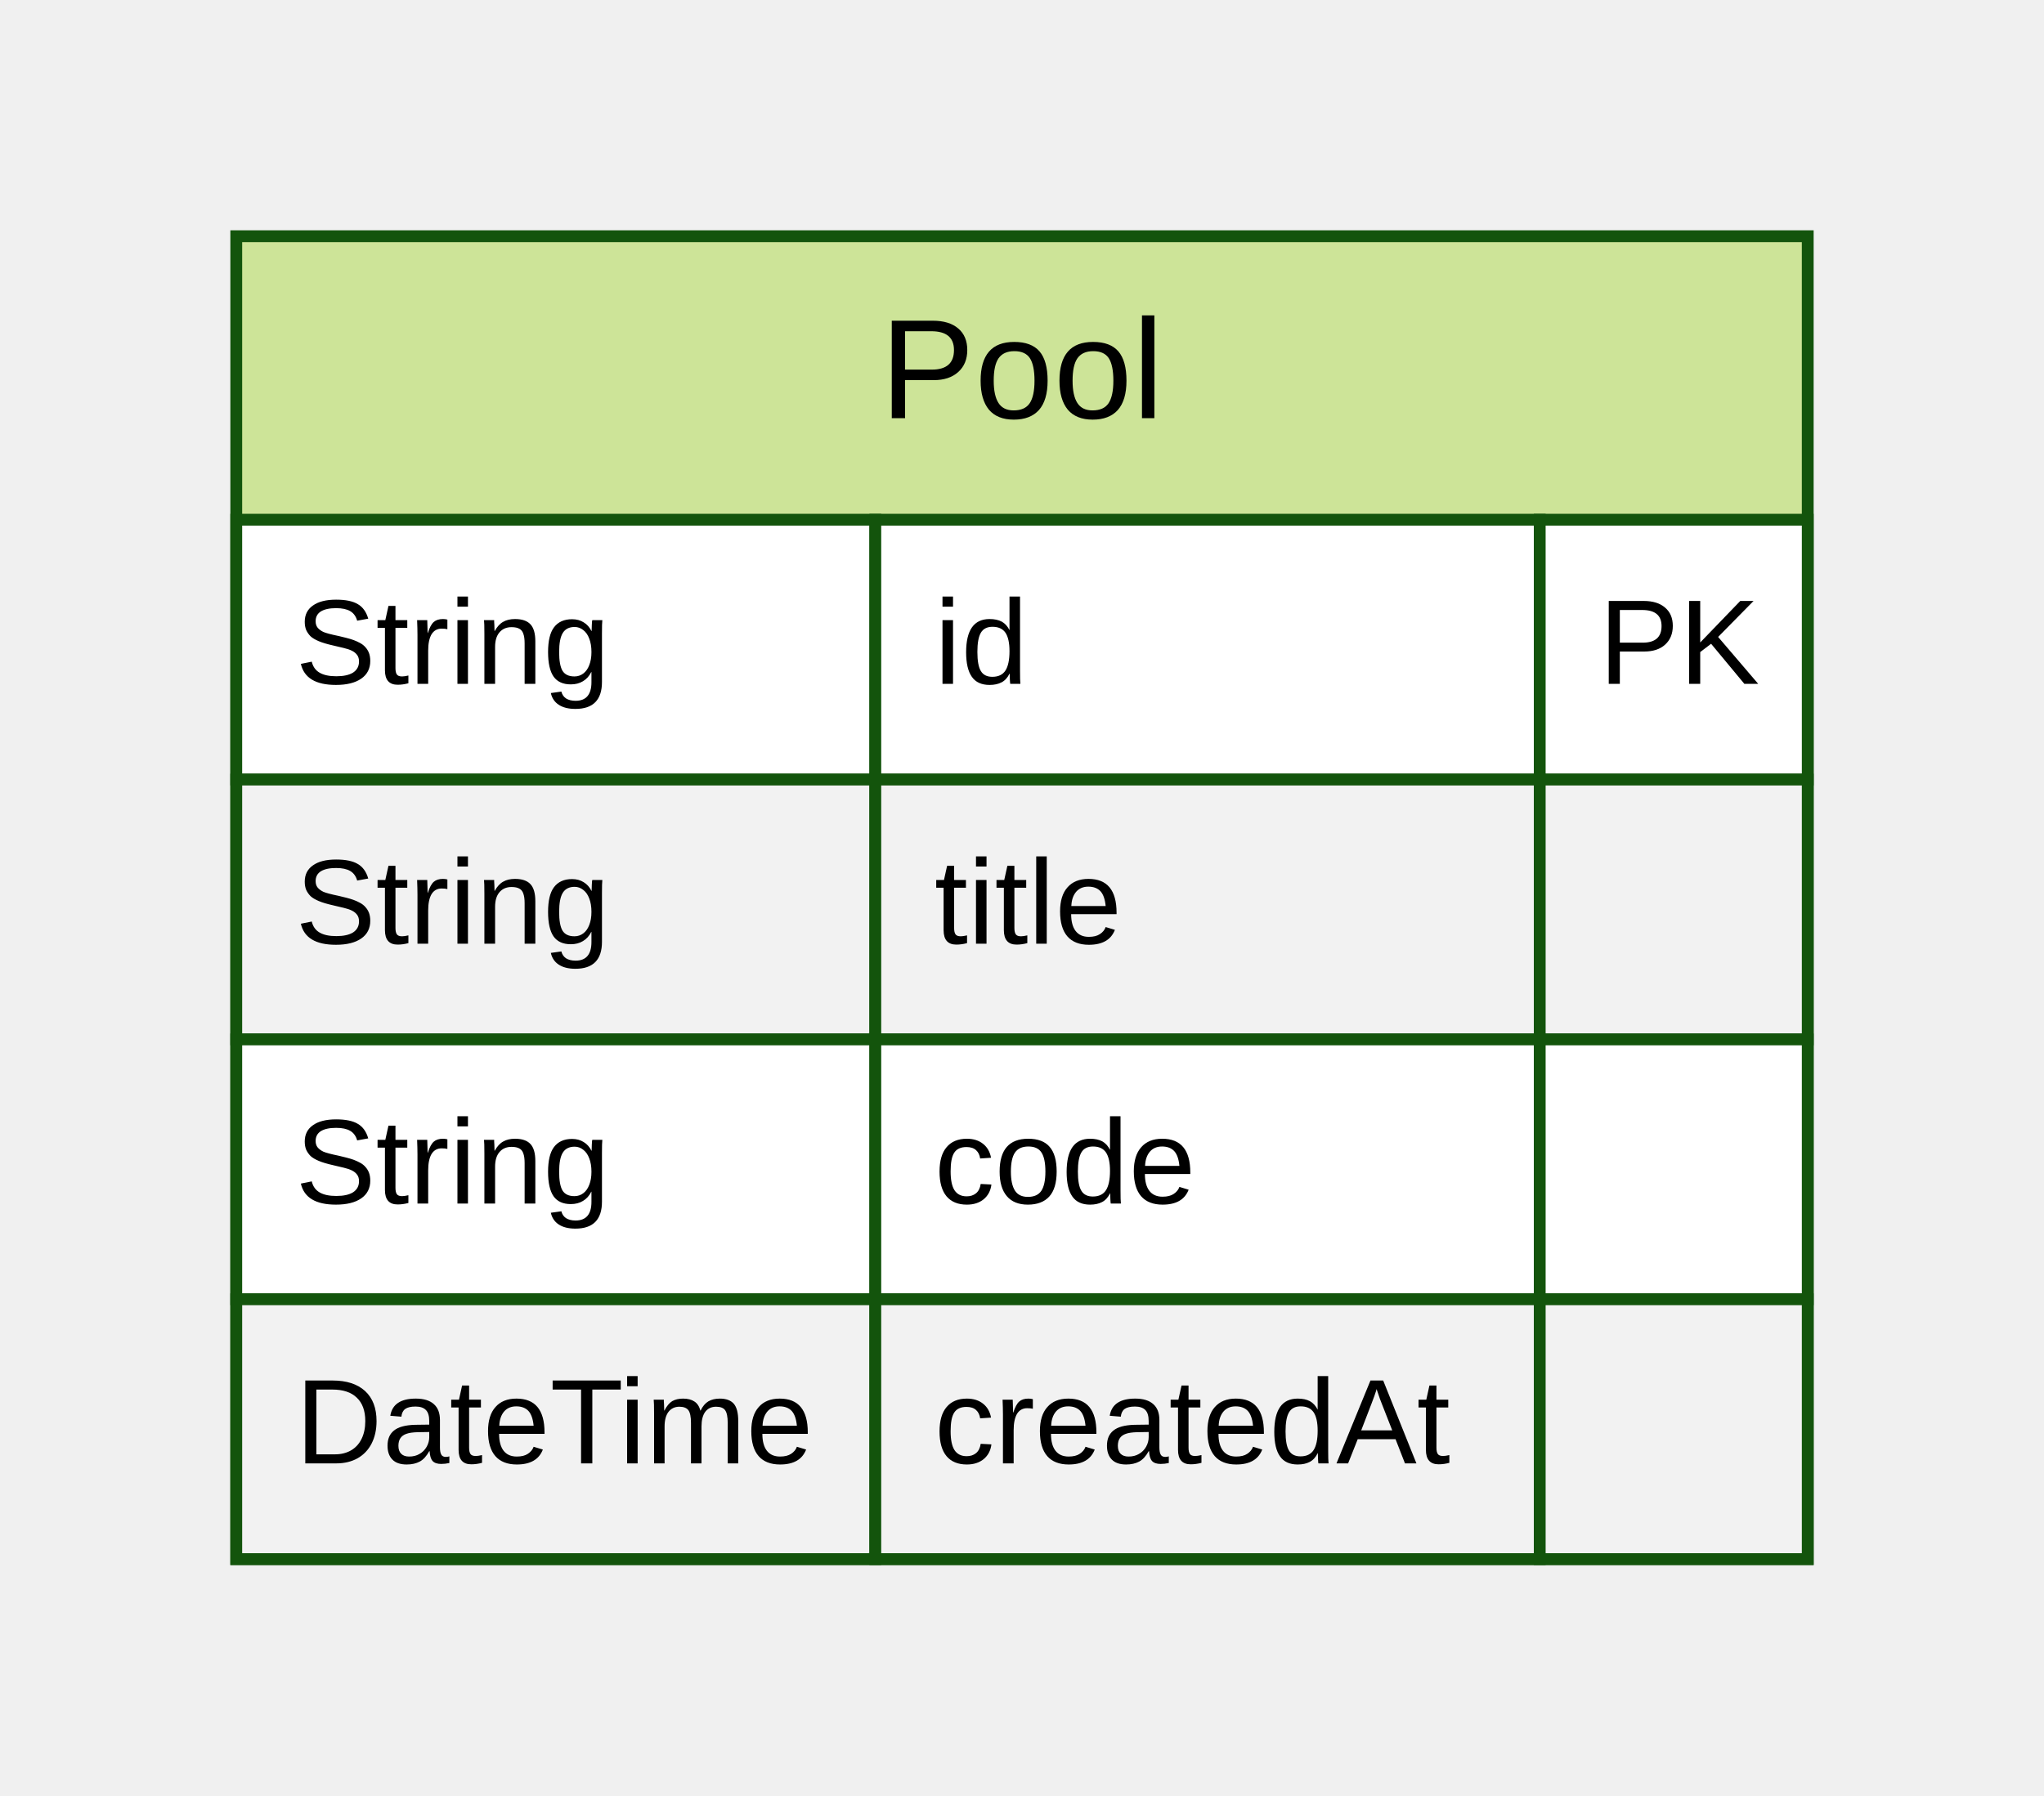
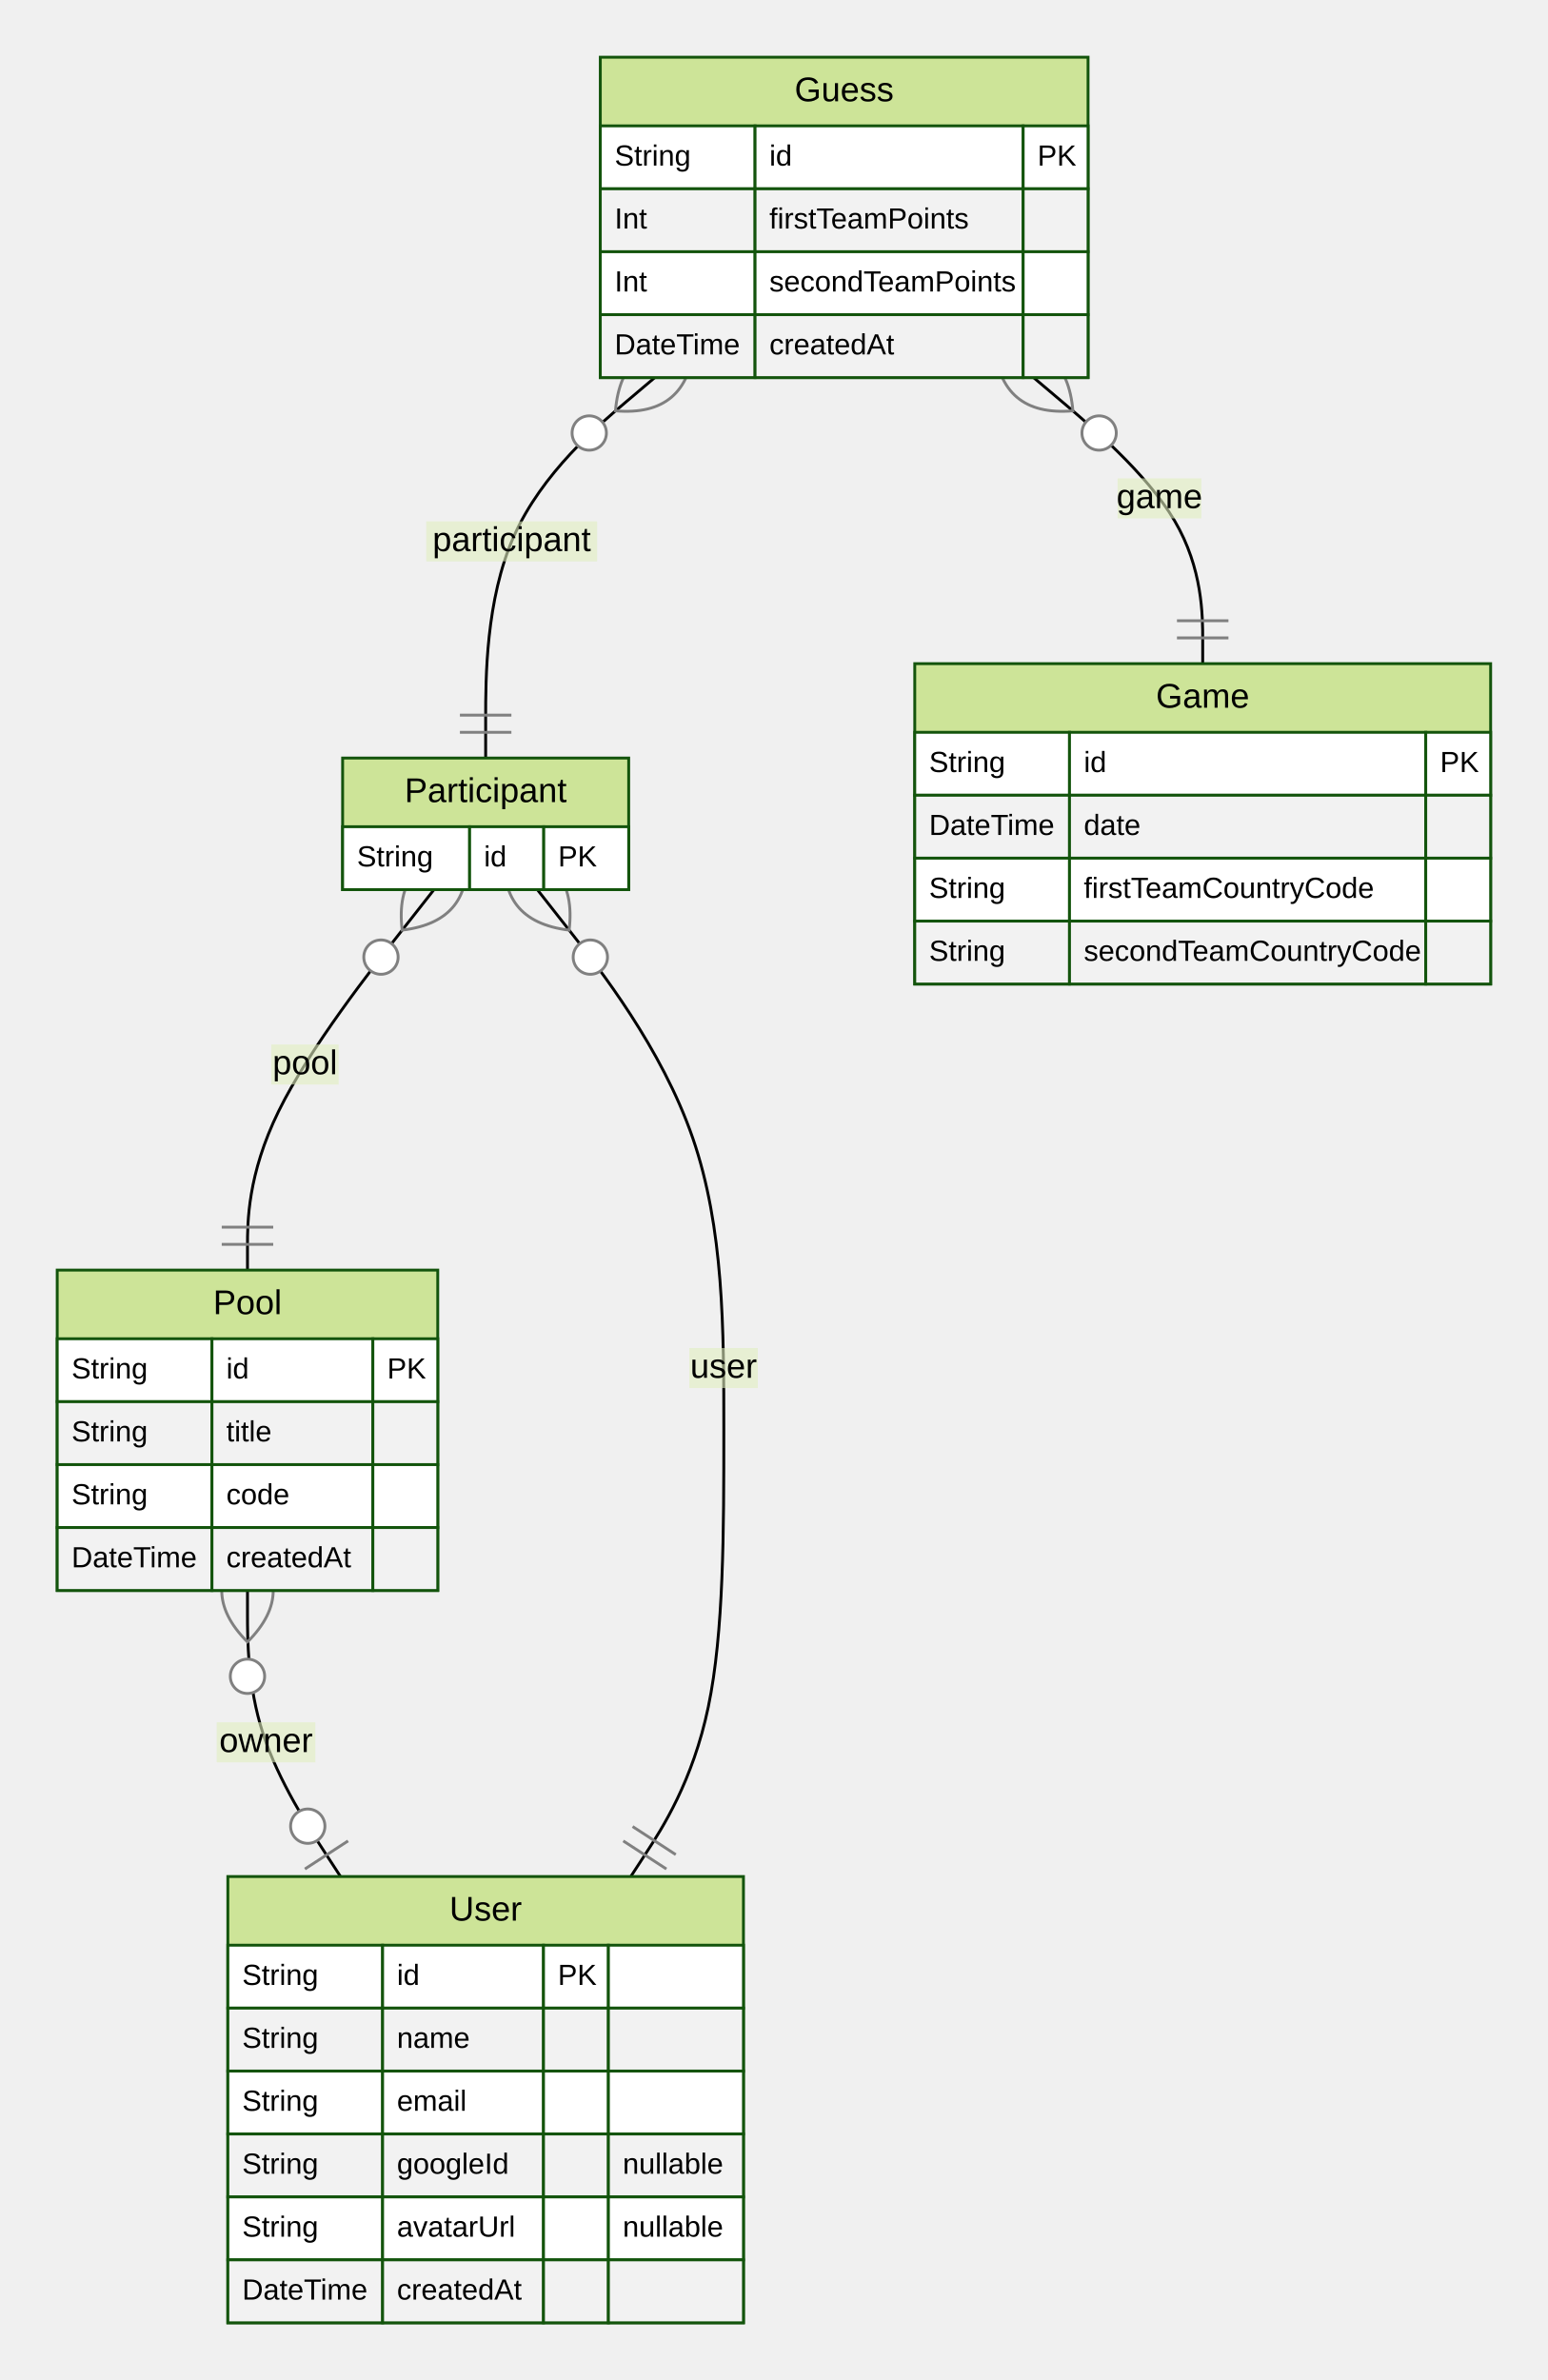
- <svg xmlns="http://www.w3.org/2000/svg" aria-labelledby="chart-title-mermaid-0 chart-desc-mermaid-0" role="img" viewBox="0 0 173.026 152" style="max-width: 173.026px; background-color: white;" width="100%" id="mermaid-0">
+ <svg xmlns="http://www.w3.org/2000/svg" aria-labelledby="chart-title-mermaid-0 chart-desc-mermaid-0" role="img" viewBox="0 0 541.082 832" style="max-width: 541.082px; background-color: white;" width="100%" id="mermaid-0">
  <style>#mermaid-0 {font-family:"trebuchet ms",verdana,arial,sans-serif;font-size:16px;fill:#000000;}#mermaid-0 .error-icon{fill:#552222;}#mermaid-0 .error-text{fill:#552222;stroke:#552222;}#mermaid-0 .edge-thickness-normal{stroke-width:2px;}#mermaid-0 .edge-thickness-thick{stroke-width:3.5px;}#mermaid-0 .edge-pattern-solid{stroke-dasharray:0;}#mermaid-0 .edge-pattern-dashed{stroke-dasharray:3;}#mermaid-0 .edge-pattern-dotted{stroke-dasharray:2;}#mermaid-0 .marker{fill:#000000;stroke:#000000;}#mermaid-0 .marker.cross{stroke:#000000;}#mermaid-0 svg{font-family:"trebuchet ms",verdana,arial,sans-serif;font-size:16px;}#mermaid-0 .entityBox{fill:#cde498;stroke:#13540c;}#mermaid-0 .attributeBoxOdd{fill:#ffffff;stroke:#13540c;}#mermaid-0 .attributeBoxEven{fill:#f2f2f2;stroke:#13540c;}#mermaid-0 .relationshipLabelBox{fill:hsl(78.158, 58.462%, 84.51%);opacity:0.7;background-color:hsl(78.158, 58.462%, 84.51%);}#mermaid-0 .relationshipLabelBox rect{opacity:0.5;}#mermaid-0 .relationshipLine{stroke:#000000;}#mermaid-0 :root{--mermaid-font-family:"trebuchet ms",verdana,arial,sans-serif;}</style>
  <g />
  <defs>
    <marker orient="auto" markerHeight="18" markerWidth="18" refY="9" refX="0" id="ONLY_ONE_START">
      <path d="M9,0 L9,18 M15,0 L15,18" fill="none" stroke="gray" />
    </marker>
  </defs>
  <defs>
    <marker orient="auto" markerHeight="18" markerWidth="18" refY="9" refX="18" id="ONLY_ONE_END">
      <path d="M3,0 L3,18 M9,0 L9,18" fill="none" stroke="gray" />
    </marker>
  </defs>
  <defs>
    <marker orient="auto" markerHeight="18" markerWidth="30" refY="9" refX="0" id="ZERO_OR_ONE_START">
      <circle r="6" cy="9" cx="21" fill="white" stroke="gray" />
      <path d="M9,0 L9,18" fill="none" stroke="gray" />
    </marker>
  </defs>
  <defs>
    <marker orient="auto" markerHeight="18" markerWidth="30" refY="9" refX="30" id="ZERO_OR_ONE_END">
      <circle r="6" cy="9" cx="9" fill="white" stroke="gray" />
      <path d="M21,0 L21,18" fill="none" stroke="gray" />
    </marker>
  </defs>
  <defs>
    <marker orient="auto" markerHeight="36" markerWidth="45" refY="18" refX="18" id="ONE_OR_MORE_START">
      <path d="M0,18 Q 18,0 36,18 Q 18,36 0,18 M42,9 L42,27" fill="none" stroke="gray" />
    </marker>
  </defs>
  <defs>
    <marker orient="auto" markerHeight="36" markerWidth="45" refY="18" refX="27" id="ONE_OR_MORE_END">
      <path d="M3,9 L3,27 M9,18 Q27,0 45,18 Q27,36 9,18" fill="none" stroke="gray" />
    </marker>
  </defs>
  <defs>
    <marker orient="auto" markerHeight="36" markerWidth="57" refY="18" refX="18" id="ZERO_OR_MORE_START">
      <circle r="6" cy="18" cx="48" fill="white" stroke="gray" />
      <path d="M0,18 Q18,0 36,18 Q18,36 0,18" fill="none" stroke="gray" />
    </marker>
  </defs>
  <defs>
    <marker orient="auto" markerHeight="36" markerWidth="57" refY="18" refX="39" id="ZERO_OR_MORE_END">
      <circle r="6" cy="18" cx="9" fill="white" stroke="gray" />
      <path d="M21,18 Q39,0 57,18 Q39,36 21,18" fill="none" stroke="gray" />
    </marker>
  </defs>
-   <g transform="translate(20,20 )" id="Pool">
+   <path marker-start="url(#ZERO_OR_MORE_START)" marker-end="url(#ZERO_OR_ONE_END)" fill="none" stroke="gray" d="M86.513,556L86.513,564.333C86.513,572.667,86.513,589.333,91.934,606C97.354,622.667,108.195,639.333,113.615,647.667L119.035,656" class="er relationshipLine" />
+   <path marker-start="url(#ZERO_OR_MORE_START)" marker-end="url(#ONLY_ONE_END)" fill="none" stroke="gray" d="M187.835,311L198.7,324.833C209.565,338.667,231.296,366.333,242.161,397.833C253.026,429.333,253.026,464.667,253.026,500C253.026,535.333,253.026,570.667,247.606,596.667C242.186,622.667,231.345,639.333,225.925,647.667L220.504,656" class="er relationshipLine" />
+   <path marker-start="url(#ZERO_OR_MORE_START)" marker-end="url(#ONLY_ONE_END)" fill="none" stroke="gray" d="M151.705,311L140.839,324.833C129.974,338.667,108.244,366.333,97.378,388.5C86.513,410.667,86.513,427.333,86.513,435.667L86.513,444" class="er relationshipLine" />
+   <path marker-start="url(#ZERO_OR_MORE_START)" marker-end="url(#ONLY_ONE_END)" fill="none" stroke="gray" d="M228.887,132L219.034,140.333C209.181,148.667,189.476,165.333,179.623,187.5C169.77,209.667,169.77,237.333,169.77,251.167L169.77,265" class="er relationshipLine" />
+   <path marker-start="url(#ZERO_OR_MORE_START)" marker-end="url(#ONLY_ONE_END)" fill="none" stroke="gray" d="M361.309,132L371.162,140.333C381.015,148.667,400.72,165.333,410.573,182C420.426,198.667,420.426,215.333,420.426,223.667L420.426,232" class="er relationshipLine" />
+   <g transform="translate(20,444 )" id="Pool">
    <rect height="112" width="133.026" y="0" x="0" stroke="gray" fill-opacity="100%" fill="honeydew" class="er entityBox" />
    <text transform="translate(66.51321,12)" style="font-family: &quot;trebuchet ms&quot;, verdana, arial, sans-serif;; font-size: 12px" text-anchor="middle" dominant-baseline="middle" y="0" x="0" id="entity-Pool" class="er entityLabel">Pool</text>
    <rect height="22" width="54.096" y="24" x="0" stroke="gray" fill-opacity="100%" fill="honeydew" class="er attributeBoxOdd" />
    <text transform="translate(5,35)" style="font-family: &quot;trebuchet ms&quot;, verdana, arial, sans-serif;; font-size: 10.2px" text-anchor="left" dominant-baseline="middle" y="0" x="0" id="entity-Pool-attr-1-type" class="er entityLabel">String</text>
    <rect height="22" width="56.243" y="24" x="54.096" stroke="gray" fill-opacity="100%" fill="honeydew" class="er attributeBoxOdd" />
    <text transform="translate(59.09555,35)" style="font-family: &quot;trebuchet ms&quot;, verdana, arial, sans-serif;; font-size: 10.2px" text-anchor="left" dominant-baseline="middle" y="0" x="0" id="entity-Pool-attr-1-name" class="er entityLabel">id</text>
    <rect height="22" width="22.688" y="24" x="110.339" stroke="gray" fill-opacity="100%" fill="honeydew" class="er attributeBoxOdd" />
    <text transform="translate(115.3387,35)" style="font-family: &quot;trebuchet ms&quot;, verdana, arial, sans-serif;; font-size: 10.2px" text-anchor="left" dominant-baseline="middle" y="0" x="0" id="entity-Pool-attr-1-key" class="er entityLabel">PK</text>
    <rect height="22" width="54.096" y="46" x="0" stroke="gray" fill-opacity="100%" fill="honeydew" class="er attributeBoxEven" />
    <text transform="translate(5,57)" style="font-family: &quot;trebuchet ms&quot;, verdana, arial, sans-serif;; font-size: 10.2px" text-anchor="left" dominant-baseline="middle" y="0" x="0" id="entity-Pool-attr-2-type" class="er entityLabel">String</text>
    <rect height="22" width="56.243" y="46" x="54.096" stroke="gray" fill-opacity="100%" fill="honeydew" class="er attributeBoxEven" />
    <text transform="translate(59.09555,57)" style="font-family: &quot;trebuchet ms&quot;, verdana, arial, sans-serif;; font-size: 10.2px" text-anchor="left" dominant-baseline="middle" y="0" x="0" id="entity-Pool-attr-2-name" class="er entityLabel">title</text>
    <rect height="22" width="22.688" y="46" x="110.339" stroke="gray" fill-opacity="100%" fill="honeydew" class="er attributeBoxEven" />
    <text transform="translate(115.3387,57)" style="font-family: &quot;trebuchet ms&quot;, verdana, arial, sans-serif;; font-size: 10.2px" text-anchor="left" dominant-baseline="middle" y="0" x="0" id="entity-Pool-attr-2-key" class="er entityLabel" />
    <rect height="22" width="54.096" y="68" x="0" stroke="gray" fill-opacity="100%" fill="honeydew" class="er attributeBoxOdd" />
    <text transform="translate(5,79)" style="font-family: &quot;trebuchet ms&quot;, verdana, arial, sans-serif;; font-size: 10.2px" text-anchor="left" dominant-baseline="middle" y="0" x="0" id="entity-Pool-attr-3-type" class="er entityLabel">String</text>
    <rect height="22" width="56.243" y="68" x="54.096" stroke="gray" fill-opacity="100%" fill="honeydew" class="er attributeBoxOdd" />
    <text transform="translate(59.09555,79)" style="font-family: &quot;trebuchet ms&quot;, verdana, arial, sans-serif;; font-size: 10.2px" text-anchor="left" dominant-baseline="middle" y="0" x="0" id="entity-Pool-attr-3-name" class="er entityLabel">code</text>
    <rect height="22" width="22.688" y="68" x="110.339" stroke="gray" fill-opacity="100%" fill="honeydew" class="er attributeBoxOdd" />
    <text transform="translate(115.3387,79)" style="font-family: &quot;trebuchet ms&quot;, verdana, arial, sans-serif;; font-size: 10.2px" text-anchor="left" dominant-baseline="middle" y="0" x="0" id="entity-Pool-attr-3-key" class="er entityLabel" />
    <rect height="22" width="54.096" y="90" x="0" stroke="gray" fill-opacity="100%" fill="honeydew" class="er attributeBoxEven" />
    <text transform="translate(5,101)" style="font-family: &quot;trebuchet ms&quot;, verdana, arial, sans-serif;; font-size: 10.2px" text-anchor="left" dominant-baseline="middle" y="0" x="0" id="entity-Pool-attr-4-type" class="er entityLabel">DateTime</text>
    <rect height="22" width="56.243" y="90" x="54.096" stroke="gray" fill-opacity="100%" fill="honeydew" class="er attributeBoxEven" />
    <text transform="translate(59.09555,101)" style="font-family: &quot;trebuchet ms&quot;, verdana, arial, sans-serif;; font-size: 10.2px" text-anchor="left" dominant-baseline="middle" y="0" x="0" id="entity-Pool-attr-4-name" class="er entityLabel">createdAt</text>
    <rect height="22" width="22.688" y="90" x="110.339" stroke="gray" fill-opacity="100%" fill="honeydew" class="er attributeBoxEven" />
    <text transform="translate(115.3387,101)" style="font-family: &quot;trebuchet ms&quot;, verdana, arial, sans-serif;; font-size: 10.2px" text-anchor="left" dominant-baseline="middle" y="0" x="0" id="entity-Pool-attr-4-key" class="er entityLabel" />
  </g>
+   <g transform="translate(119.7698,265 )" id="Participant">
+     <rect height="46" width="100" y="0" x="0" stroke="gray" fill-opacity="100%" fill="honeydew" class="er entityBox" />
+     <text transform="translate(50,12)" style="font-family: &quot;trebuchet ms&quot;, verdana, arial, sans-serif;; font-size: 12px" text-anchor="middle" dominant-baseline="middle" y="0" x="0" id="entity-Participant" class="er entityLabel">Participant</text>
+     <rect height="22" width="44.399" y="24" x="0" stroke="gray" fill-opacity="100%" fill="honeydew" class="er attributeBoxOdd" />
+     <text transform="translate(5,35)" style="font-family: &quot;trebuchet ms&quot;, verdana, arial, sans-serif;; font-size: 10.2px" text-anchor="left" dominant-baseline="middle" y="0" x="0" id="entity-Participant-attr-1-type" class="er entityLabel">String</text>
+     <rect height="22" width="25.911" y="24" x="44.399" stroke="gray" fill-opacity="100%" fill="honeydew" class="er attributeBoxOdd" />
+     <text transform="translate(49.39862,35)" style="font-family: &quot;trebuchet ms&quot;, verdana, arial, sans-serif;; font-size: 10.2px" text-anchor="left" dominant-baseline="middle" y="0" x="0" id="entity-Participant-attr-1-name" class="er entityLabel">id</text>
+     <rect height="22" width="29.69" y="24" x="70.31" stroke="gray" fill-opacity="100%" fill="honeydew" class="er attributeBoxOdd" />
+     <text transform="translate(75.30976,35)" style="font-family: &quot;trebuchet ms&quot;, verdana, arial, sans-serif;; font-size: 10.2px" text-anchor="left" dominant-baseline="middle" y="0" x="0" id="entity-Participant-attr-1-key" class="er entityLabel">PK</text>
+   </g>
+   <g transform="translate(79.65034,656 )" id="User">
+     <rect height="156" width="180.239" y="0" x="0" stroke="gray" fill-opacity="100%" fill="honeydew" class="er entityBox" />
+     <text transform="translate(90.11948,12)" style="font-family: &quot;trebuchet ms&quot;, verdana, arial, sans-serif;; font-size: 12px" text-anchor="middle" dominant-baseline="middle" y="0" x="0" id="entity-User" class="er entityLabel">User</text>
+     <rect height="22" width="54.096" y="24" x="0" stroke="gray" fill-opacity="100%" fill="honeydew" class="er attributeBoxOdd" />
+     <text transform="translate(5,35)" style="font-family: &quot;trebuchet ms&quot;, verdana, arial, sans-serif;; font-size: 10.2px" text-anchor="left" dominant-baseline="middle" y="0" x="0" id="entity-User-attr-1-type" class="er entityLabel">String</text>
+     <rect height="22" width="56.243" y="24" x="54.096" stroke="gray" fill-opacity="100%" fill="honeydew" class="er attributeBoxOdd" />
+     <text transform="translate(59.09555,35)" style="font-family: &quot;trebuchet ms&quot;, verdana, arial, sans-serif;; font-size: 10.2px" text-anchor="left" dominant-baseline="middle" y="0" x="0" id="entity-User-attr-1-name" class="er entityLabel">id</text>
+     <rect height="22" width="22.688" y="24" x="110.339" stroke="gray" fill-opacity="100%" fill="honeydew" class="er attributeBoxOdd" />
+     <text transform="translate(115.3387,35)" style="font-family: &quot;trebuchet ms&quot;, verdana, arial, sans-serif;; font-size: 10.2px" text-anchor="left" dominant-baseline="middle" y="0" x="0" id="entity-User-attr-1-key" class="er entityLabel">PK</text>
+     <rect height="22" width="47.213" y="24" x="133.026" stroke="gray" fill-opacity="100%" fill="honeydew" class="er attributeBoxOdd" />
+     <text transform="translate(138.0264,35)" style="font-family: &quot;trebuchet ms&quot;, verdana, arial, sans-serif;; font-size: 10.2px" text-anchor="left" dominant-baseline="middle" y="0" x="0" id="entity-User-attr-1-comment" class="er entityLabel" />
+     <rect height="22" width="54.096" y="46" x="0" stroke="gray" fill-opacity="100%" fill="honeydew" class="er attributeBoxEven" />
+     <text transform="translate(5,57)" style="font-family: &quot;trebuchet ms&quot;, verdana, arial, sans-serif;; font-size: 10.2px" text-anchor="left" dominant-baseline="middle" y="0" x="0" id="entity-User-attr-2-type" class="er entityLabel">String</text>
+     <rect height="22" width="56.243" y="46" x="54.096" stroke="gray" fill-opacity="100%" fill="honeydew" class="er attributeBoxEven" />
+     <text transform="translate(59.09555,57)" style="font-family: &quot;trebuchet ms&quot;, verdana, arial, sans-serif;; font-size: 10.2px" text-anchor="left" dominant-baseline="middle" y="0" x="0" id="entity-User-attr-2-name" class="er entityLabel">name</text>
+     <rect height="22" width="22.688" y="46" x="110.339" stroke="gray" fill-opacity="100%" fill="honeydew" class="er attributeBoxEven" />
+     <text transform="translate(115.3387,57)" style="font-family: &quot;trebuchet ms&quot;, verdana, arial, sans-serif;; font-size: 10.2px" text-anchor="left" dominant-baseline="middle" y="0" x="0" id="entity-User-attr-2-key" class="er entityLabel" />
+     <rect height="22" width="47.213" y="46" x="133.026" stroke="gray" fill-opacity="100%" fill="honeydew" class="er attributeBoxEven" />
+     <text transform="translate(138.0264,57)" style="font-family: &quot;trebuchet ms&quot;, verdana, arial, sans-serif;; font-size: 10.2px" text-anchor="left" dominant-baseline="middle" y="0" x="0" id="entity-User-attr-2-comment" class="er entityLabel" />
+     <rect height="22" width="54.096" y="68" x="0" stroke="gray" fill-opacity="100%" fill="honeydew" class="er attributeBoxOdd" />
+     <text transform="translate(5,79)" style="font-family: &quot;trebuchet ms&quot;, verdana, arial, sans-serif;; font-size: 10.2px" text-anchor="left" dominant-baseline="middle" y="0" x="0" id="entity-User-attr-3-type" class="er entityLabel">String</text>
+     <rect height="22" width="56.243" y="68" x="54.096" stroke="gray" fill-opacity="100%" fill="honeydew" class="er attributeBoxOdd" />
+     <text transform="translate(59.09555,79)" style="font-family: &quot;trebuchet ms&quot;, verdana, arial, sans-serif;; font-size: 10.2px" text-anchor="left" dominant-baseline="middle" y="0" x="0" id="entity-User-attr-3-name" class="er entityLabel">email</text>
+     <rect height="22" width="22.688" y="68" x="110.339" stroke="gray" fill-opacity="100%" fill="honeydew" class="er attributeBoxOdd" />
+     <text transform="translate(115.3387,79)" style="font-family: &quot;trebuchet ms&quot;, verdana, arial, sans-serif;; font-size: 10.2px" text-anchor="left" dominant-baseline="middle" y="0" x="0" id="entity-User-attr-3-key" class="er entityLabel" />
+     <rect height="22" width="47.213" y="68" x="133.026" stroke="gray" fill-opacity="100%" fill="honeydew" class="er attributeBoxOdd" />
+     <text transform="translate(138.0264,79)" style="font-family: &quot;trebuchet ms&quot;, verdana, arial, sans-serif;; font-size: 10.2px" text-anchor="left" dominant-baseline="middle" y="0" x="0" id="entity-User-attr-3-comment" class="er entityLabel" />
+     <rect height="22" width="54.096" y="90" x="0" stroke="gray" fill-opacity="100%" fill="honeydew" class="er attributeBoxEven" />
+     <text transform="translate(5,101)" style="font-family: &quot;trebuchet ms&quot;, verdana, arial, sans-serif;; font-size: 10.2px" text-anchor="left" dominant-baseline="middle" y="0" x="0" id="entity-User-attr-4-type" class="er entityLabel">String</text>
+     <rect height="22" width="56.243" y="90" x="54.096" stroke="gray" fill-opacity="100%" fill="honeydew" class="er attributeBoxEven" />
+     <text transform="translate(59.09555,101)" style="font-family: &quot;trebuchet ms&quot;, verdana, arial, sans-serif;; font-size: 10.2px" text-anchor="left" dominant-baseline="middle" y="0" x="0" id="entity-User-attr-4-name" class="er entityLabel">googleId</text>
+     <rect height="22" width="22.688" y="90" x="110.339" stroke="gray" fill-opacity="100%" fill="honeydew" class="er attributeBoxEven" />
+     <text transform="translate(115.3387,101)" style="font-family: &quot;trebuchet ms&quot;, verdana, arial, sans-serif;; font-size: 10.2px" text-anchor="left" dominant-baseline="middle" y="0" x="0" id="entity-User-attr-4-key" class="er entityLabel" />
+     <rect height="22" width="47.213" y="90" x="133.026" stroke="gray" fill-opacity="100%" fill="honeydew" class="er attributeBoxEven" />
+     <text transform="translate(138.0264,101)" style="font-family: &quot;trebuchet ms&quot;, verdana, arial, sans-serif;; font-size: 10.2px" text-anchor="left" dominant-baseline="middle" y="0" x="0" id="entity-User-attr-4-comment" class="er entityLabel">nullable</text>
+     <rect height="22" width="54.096" y="112" x="0" stroke="gray" fill-opacity="100%" fill="honeydew" class="er attributeBoxOdd" />
+     <text transform="translate(5,123)" style="font-family: &quot;trebuchet ms&quot;, verdana, arial, sans-serif;; font-size: 10.2px" text-anchor="left" dominant-baseline="middle" y="0" x="0" id="entity-User-attr-5-type" class="er entityLabel">String</text>
+     <rect height="22" width="56.243" y="112" x="54.096" stroke="gray" fill-opacity="100%" fill="honeydew" class="er attributeBoxOdd" />
+     <text transform="translate(59.09555,123)" style="font-family: &quot;trebuchet ms&quot;, verdana, arial, sans-serif;; font-size: 10.2px" text-anchor="left" dominant-baseline="middle" y="0" x="0" id="entity-User-attr-5-name" class="er entityLabel">avatarUrl</text>
+     <rect height="22" width="22.688" y="112" x="110.339" stroke="gray" fill-opacity="100%" fill="honeydew" class="er attributeBoxOdd" />
+     <text transform="translate(115.3387,123)" style="font-family: &quot;trebuchet ms&quot;, verdana, arial, sans-serif;; font-size: 10.2px" text-anchor="left" dominant-baseline="middle" y="0" x="0" id="entity-User-attr-5-key" class="er entityLabel" />
+     <rect height="22" width="47.213" y="112" x="133.026" stroke="gray" fill-opacity="100%" fill="honeydew" class="er attributeBoxOdd" />
+     <text transform="translate(138.0264,123)" style="font-family: &quot;trebuchet ms&quot;, verdana, arial, sans-serif;; font-size: 10.2px" text-anchor="left" dominant-baseline="middle" y="0" x="0" id="entity-User-attr-5-comment" class="er entityLabel">nullable</text>
+     <rect height="22" width="54.096" y="134" x="0" stroke="gray" fill-opacity="100%" fill="honeydew" class="er attributeBoxEven" />
+     <text transform="translate(5,145)" style="font-family: &quot;trebuchet ms&quot;, verdana, arial, sans-serif;; font-size: 10.2px" text-anchor="left" dominant-baseline="middle" y="0" x="0" id="entity-User-attr-6-type" class="er entityLabel">DateTime</text>
+     <rect height="22" width="56.243" y="134" x="54.096" stroke="gray" fill-opacity="100%" fill="honeydew" class="er attributeBoxEven" />
+     <text transform="translate(59.09555,145)" style="font-family: &quot;trebuchet ms&quot;, verdana, arial, sans-serif;; font-size: 10.2px" text-anchor="left" dominant-baseline="middle" y="0" x="0" id="entity-User-attr-6-name" class="er entityLabel">createdAt</text>
+     <rect height="22" width="22.688" y="134" x="110.339" stroke="gray" fill-opacity="100%" fill="honeydew" class="er attributeBoxEven" />
+     <text transform="translate(115.3387,145)" style="font-family: &quot;trebuchet ms&quot;, verdana, arial, sans-serif;; font-size: 10.2px" text-anchor="left" dominant-baseline="middle" y="0" x="0" id="entity-User-attr-6-key" class="er entityLabel" />
+     <rect height="22" width="47.213" y="134" x="133.026" stroke="gray" fill-opacity="100%" fill="honeydew" class="er attributeBoxEven" />
+     <text transform="translate(138.0264,145)" style="font-family: &quot;trebuchet ms&quot;, verdana, arial, sans-serif;; font-size: 10.2px" text-anchor="left" dominant-baseline="middle" y="0" x="0" id="entity-User-attr-6-comment" class="er entityLabel" />
+   </g>
+   <g transform="translate(319.7698,232 )" id="Game">
+     <rect height="112" width="201.312" y="0" x="0" stroke="gray" fill-opacity="100%" fill="honeydew" class="er entityBox" />
+     <text transform="translate(100.6562,12)" style="font-family: &quot;trebuchet ms&quot;, verdana, arial, sans-serif;; font-size: 12px" text-anchor="middle" dominant-baseline="middle" y="0" x="0" id="entity-Game" class="er entityLabel">Game</text>
+     <rect height="22" width="54.096" y="24" x="0" stroke="gray" fill-opacity="100%" fill="honeydew" class="er attributeBoxOdd" />
+     <text transform="translate(5,35)" style="font-family: &quot;trebuchet ms&quot;, verdana, arial, sans-serif;; font-size: 10.2px" text-anchor="left" dominant-baseline="middle" y="0" x="0" id="entity-Game-attr-1-type" class="er entityLabel">String</text>
+     <rect height="22" width="124.529" y="24" x="54.096" stroke="gray" fill-opacity="100%" fill="honeydew" class="er attributeBoxOdd" />
+     <text transform="translate(59.09555,35)" style="font-family: &quot;trebuchet ms&quot;, verdana, arial, sans-serif;; font-size: 10.2px" text-anchor="left" dominant-baseline="middle" y="0" x="0" id="entity-Game-attr-1-name" class="er entityLabel">id</text>
+     <rect height="22" width="22.688" y="24" x="178.625" stroke="gray" fill-opacity="100%" fill="honeydew" class="er attributeBoxOdd" />
+     <text transform="translate(183.6248,35)" style="font-family: &quot;trebuchet ms&quot;, verdana, arial, sans-serif;; font-size: 10.2px" text-anchor="left" dominant-baseline="middle" y="0" x="0" id="entity-Game-attr-1-key" class="er entityLabel">PK</text>
+     <rect height="22" width="54.096" y="46" x="0" stroke="gray" fill-opacity="100%" fill="honeydew" class="er attributeBoxEven" />
+     <text transform="translate(5,57)" style="font-family: &quot;trebuchet ms&quot;, verdana, arial, sans-serif;; font-size: 10.2px" text-anchor="left" dominant-baseline="middle" y="0" x="0" id="entity-Game-attr-2-type" class="er entityLabel">DateTime</text>
+     <rect height="22" width="124.529" y="46" x="54.096" stroke="gray" fill-opacity="100%" fill="honeydew" class="er attributeBoxEven" />
+     <text transform="translate(59.09555,57)" style="font-family: &quot;trebuchet ms&quot;, verdana, arial, sans-serif;; font-size: 10.2px" text-anchor="left" dominant-baseline="middle" y="0" x="0" id="entity-Game-attr-2-name" class="er entityLabel">date</text>
+     <rect height="22" width="22.688" y="46" x="178.625" stroke="gray" fill-opacity="100%" fill="honeydew" class="er attributeBoxEven" />
+     <text transform="translate(183.6248,57)" style="font-family: &quot;trebuchet ms&quot;, verdana, arial, sans-serif;; font-size: 10.2px" text-anchor="left" dominant-baseline="middle" y="0" x="0" id="entity-Game-attr-2-key" class="er entityLabel" />
+     <rect height="22" width="54.096" y="68" x="0" stroke="gray" fill-opacity="100%" fill="honeydew" class="er attributeBoxOdd" />
+     <text transform="translate(5,79)" style="font-family: &quot;trebuchet ms&quot;, verdana, arial, sans-serif;; font-size: 10.2px" text-anchor="left" dominant-baseline="middle" y="0" x="0" id="entity-Game-attr-3-type" class="er entityLabel">String</text>
+     <rect height="22" width="124.529" y="68" x="54.096" stroke="gray" fill-opacity="100%" fill="honeydew" class="er attributeBoxOdd" />
+     <text transform="translate(59.09555,79)" style="font-family: &quot;trebuchet ms&quot;, verdana, arial, sans-serif;; font-size: 10.2px" text-anchor="left" dominant-baseline="middle" y="0" x="0" id="entity-Game-attr-3-name" class="er entityLabel">firstTeamCountryCode</text>
+     <rect height="22" width="22.688" y="68" x="178.625" stroke="gray" fill-opacity="100%" fill="honeydew" class="er attributeBoxOdd" />
+     <text transform="translate(183.6248,79)" style="font-family: &quot;trebuchet ms&quot;, verdana, arial, sans-serif;; font-size: 10.2px" text-anchor="left" dominant-baseline="middle" y="0" x="0" id="entity-Game-attr-3-key" class="er entityLabel" />
+     <rect height="22" width="54.096" y="90" x="0" stroke="gray" fill-opacity="100%" fill="honeydew" class="er attributeBoxEven" />
+     <text transform="translate(5,101)" style="font-family: &quot;trebuchet ms&quot;, verdana, arial, sans-serif;; font-size: 10.2px" text-anchor="left" dominant-baseline="middle" y="0" x="0" id="entity-Game-attr-4-type" class="er entityLabel">String</text>
+     <rect height="22" width="124.529" y="90" x="54.096" stroke="gray" fill-opacity="100%" fill="honeydew" class="er attributeBoxEven" />
+     <text transform="translate(59.09555,101)" style="font-family: &quot;trebuchet ms&quot;, verdana, arial, sans-serif;; font-size: 10.2px" text-anchor="left" dominant-baseline="middle" y="0" x="0" id="entity-Game-attr-4-name" class="er entityLabel">secondTeamCountryCode</text>
+     <rect height="22" width="22.688" y="90" x="178.625" stroke="gray" fill-opacity="100%" fill="honeydew" class="er attributeBoxEven" />
+     <text transform="translate(183.6248,101)" style="font-family: &quot;trebuchet ms&quot;, verdana, arial, sans-serif;; font-size: 10.2px" text-anchor="left" dominant-baseline="middle" y="0" x="0" id="entity-Game-attr-4-key" class="er entityLabel" />
+   </g>
+   <g transform="translate(209.8457,20 )" id="Guess">
+     <rect height="112" width="170.504" y="0" x="0" stroke="gray" fill-opacity="100%" fill="honeydew" class="er entityBox" />
+     <text transform="translate(85.2522,12)" style="font-family: &quot;trebuchet ms&quot;, verdana, arial, sans-serif;; font-size: 12px" text-anchor="middle" dominant-baseline="middle" y="0" x="0" id="entity-Guess" class="er entityLabel">Guess</text>
+     <rect height="22" width="54.096" y="24" x="0" stroke="gray" fill-opacity="100%" fill="honeydew" class="er attributeBoxOdd" />
+     <text transform="translate(5,35)" style="font-family: &quot;trebuchet ms&quot;, verdana, arial, sans-serif;; font-size: 10.2px" text-anchor="left" dominant-baseline="middle" y="0" x="0" id="entity-Guess-attr-1-type" class="er entityLabel">String</text>
+     <rect height="22" width="93.721" y="24" x="54.096" stroke="gray" fill-opacity="100%" fill="honeydew" class="er attributeBoxOdd" />
+     <text transform="translate(59.09555,35)" style="font-family: &quot;trebuchet ms&quot;, verdana, arial, sans-serif;; font-size: 10.2px" text-anchor="left" dominant-baseline="middle" y="0" x="0" id="entity-Guess-attr-1-name" class="er entityLabel">id</text>
+     <rect height="22" width="22.688" y="24" x="147.817" stroke="gray" fill-opacity="100%" fill="honeydew" class="er attributeBoxOdd" />
+     <text transform="translate(152.8167,35)" style="font-family: &quot;trebuchet ms&quot;, verdana, arial, sans-serif;; font-size: 10.2px" text-anchor="left" dominant-baseline="middle" y="0" x="0" id="entity-Guess-attr-1-key" class="er entityLabel">PK</text>
+     <rect height="22" width="54.096" y="46" x="0" stroke="gray" fill-opacity="100%" fill="honeydew" class="er attributeBoxEven" />
+     <text transform="translate(5,57)" style="font-family: &quot;trebuchet ms&quot;, verdana, arial, sans-serif;; font-size: 10.2px" text-anchor="left" dominant-baseline="middle" y="0" x="0" id="entity-Guess-attr-2-type" class="er entityLabel">Int</text>
+     <rect height="22" width="93.721" y="46" x="54.096" stroke="gray" fill-opacity="100%" fill="honeydew" class="er attributeBoxEven" />
+     <text transform="translate(59.09555,57)" style="font-family: &quot;trebuchet ms&quot;, verdana, arial, sans-serif;; font-size: 10.2px" text-anchor="left" dominant-baseline="middle" y="0" x="0" id="entity-Guess-attr-2-name" class="er entityLabel">firstTeamPoints</text>
+     <rect height="22" width="22.688" y="46" x="147.817" stroke="gray" fill-opacity="100%" fill="honeydew" class="er attributeBoxEven" />
+     <text transform="translate(152.8167,57)" style="font-family: &quot;trebuchet ms&quot;, verdana, arial, sans-serif;; font-size: 10.2px" text-anchor="left" dominant-baseline="middle" y="0" x="0" id="entity-Guess-attr-2-key" class="er entityLabel" />
+     <rect height="22" width="54.096" y="68" x="0" stroke="gray" fill-opacity="100%" fill="honeydew" class="er attributeBoxOdd" />
+     <text transform="translate(5,79)" style="font-family: &quot;trebuchet ms&quot;, verdana, arial, sans-serif;; font-size: 10.2px" text-anchor="left" dominant-baseline="middle" y="0" x="0" id="entity-Guess-attr-3-type" class="er entityLabel">Int</text>
+     <rect height="22" width="93.721" y="68" x="54.096" stroke="gray" fill-opacity="100%" fill="honeydew" class="er attributeBoxOdd" />
+     <text transform="translate(59.09555,79)" style="font-family: &quot;trebuchet ms&quot;, verdana, arial, sans-serif;; font-size: 10.2px" text-anchor="left" dominant-baseline="middle" y="0" x="0" id="entity-Guess-attr-3-name" class="er entityLabel">secondTeamPoints</text>
+     <rect height="22" width="22.688" y="68" x="147.817" stroke="gray" fill-opacity="100%" fill="honeydew" class="er attributeBoxOdd" />
+     <text transform="translate(152.8167,79)" style="font-family: &quot;trebuchet ms&quot;, verdana, arial, sans-serif;; font-size: 10.2px" text-anchor="left" dominant-baseline="middle" y="0" x="0" id="entity-Guess-attr-3-key" class="er entityLabel" />
+     <rect height="22" width="54.096" y="90" x="0" stroke="gray" fill-opacity="100%" fill="honeydew" class="er attributeBoxEven" />
+     <text transform="translate(5,101)" style="font-family: &quot;trebuchet ms&quot;, verdana, arial, sans-serif;; font-size: 10.2px" text-anchor="left" dominant-baseline="middle" y="0" x="0" id="entity-Guess-attr-4-type" class="er entityLabel">DateTime</text>
+     <rect height="22" width="93.721" y="90" x="54.096" stroke="gray" fill-opacity="100%" fill="honeydew" class="er attributeBoxEven" />
+     <text transform="translate(59.09555,101)" style="font-family: &quot;trebuchet ms&quot;, verdana, arial, sans-serif;; font-size: 10.2px" text-anchor="left" dominant-baseline="middle" y="0" x="0" id="entity-Guess-attr-4-name" class="er entityLabel">createdAt</text>
+     <rect height="22" width="22.688" y="90" x="147.817" stroke="gray" fill-opacity="100%" fill="honeydew" class="er attributeBoxEven" />
+     <text transform="translate(152.8167,101)" style="font-family: &quot;trebuchet ms&quot;, verdana, arial, sans-serif;; font-size: 10.2px" text-anchor="left" dominant-baseline="middle" y="0" x="0" id="entity-Guess-attr-4-key" class="er entityLabel" />
+   </g>
+   <rect fill-opacity="85%" fill="white" height="14" width="34.471" y="602.078" x="75.759" class="er relationshipLabelBox" />
+   <text style="font-family: &quot;trebuchet ms&quot;, verdana, arial, sans-serif;; font-size: 12px" dominant-baseline="middle" text-anchor="middle" y="609.078" x="92.994" id="rel1" class="er relationshipLabel">owner</text>
+   <rect fill-opacity="85%" fill="white" height="14" width="23.959" y="471.248" x="240.952" class="er relationshipLabelBox" />
+   <text style="font-family: &quot;trebuchet ms&quot;, verdana, arial, sans-serif;; font-size: 12px" dominant-baseline="middle" text-anchor="middle" y="478.248" x="252.932" id="rel2" class="er relationshipLabel">user</text>
+   <rect fill-opacity="85%" fill="white" height="14" width="23.564" y="365.133" x="94.824" class="er relationshipLabelBox" />
+   <text style="font-family: &quot;trebuchet ms&quot;, verdana, arial, sans-serif;; font-size: 12px" dominant-baseline="middle" text-anchor="middle" y="372.133" x="106.606" id="rel3" class="er relationshipLabel">pool</text>
+   <rect fill-opacity="85%" fill="white" height="14" width="59.744" y="182.256" x="148.995" class="er relationshipLabelBox" />
+   <text style="font-family: &quot;trebuchet ms&quot;, verdana, arial, sans-serif;; font-size: 12px" dominant-baseline="middle" text-anchor="middle" y="189.256" x="178.867" id="rel4" class="er relationshipLabel">participant</text>
+   <rect fill-opacity="85%" fill="white" height="14" width="29.289" y="167.222" x="390.665" class="er relationshipLabelBox" />
+   <text style="font-family: &quot;trebuchet ms&quot;, verdana, arial, sans-serif;; font-size: 12px" dominant-baseline="middle" text-anchor="middle" y="174.222" x="405.31" id="rel5" class="er relationshipLabel">game</text>
</svg>
